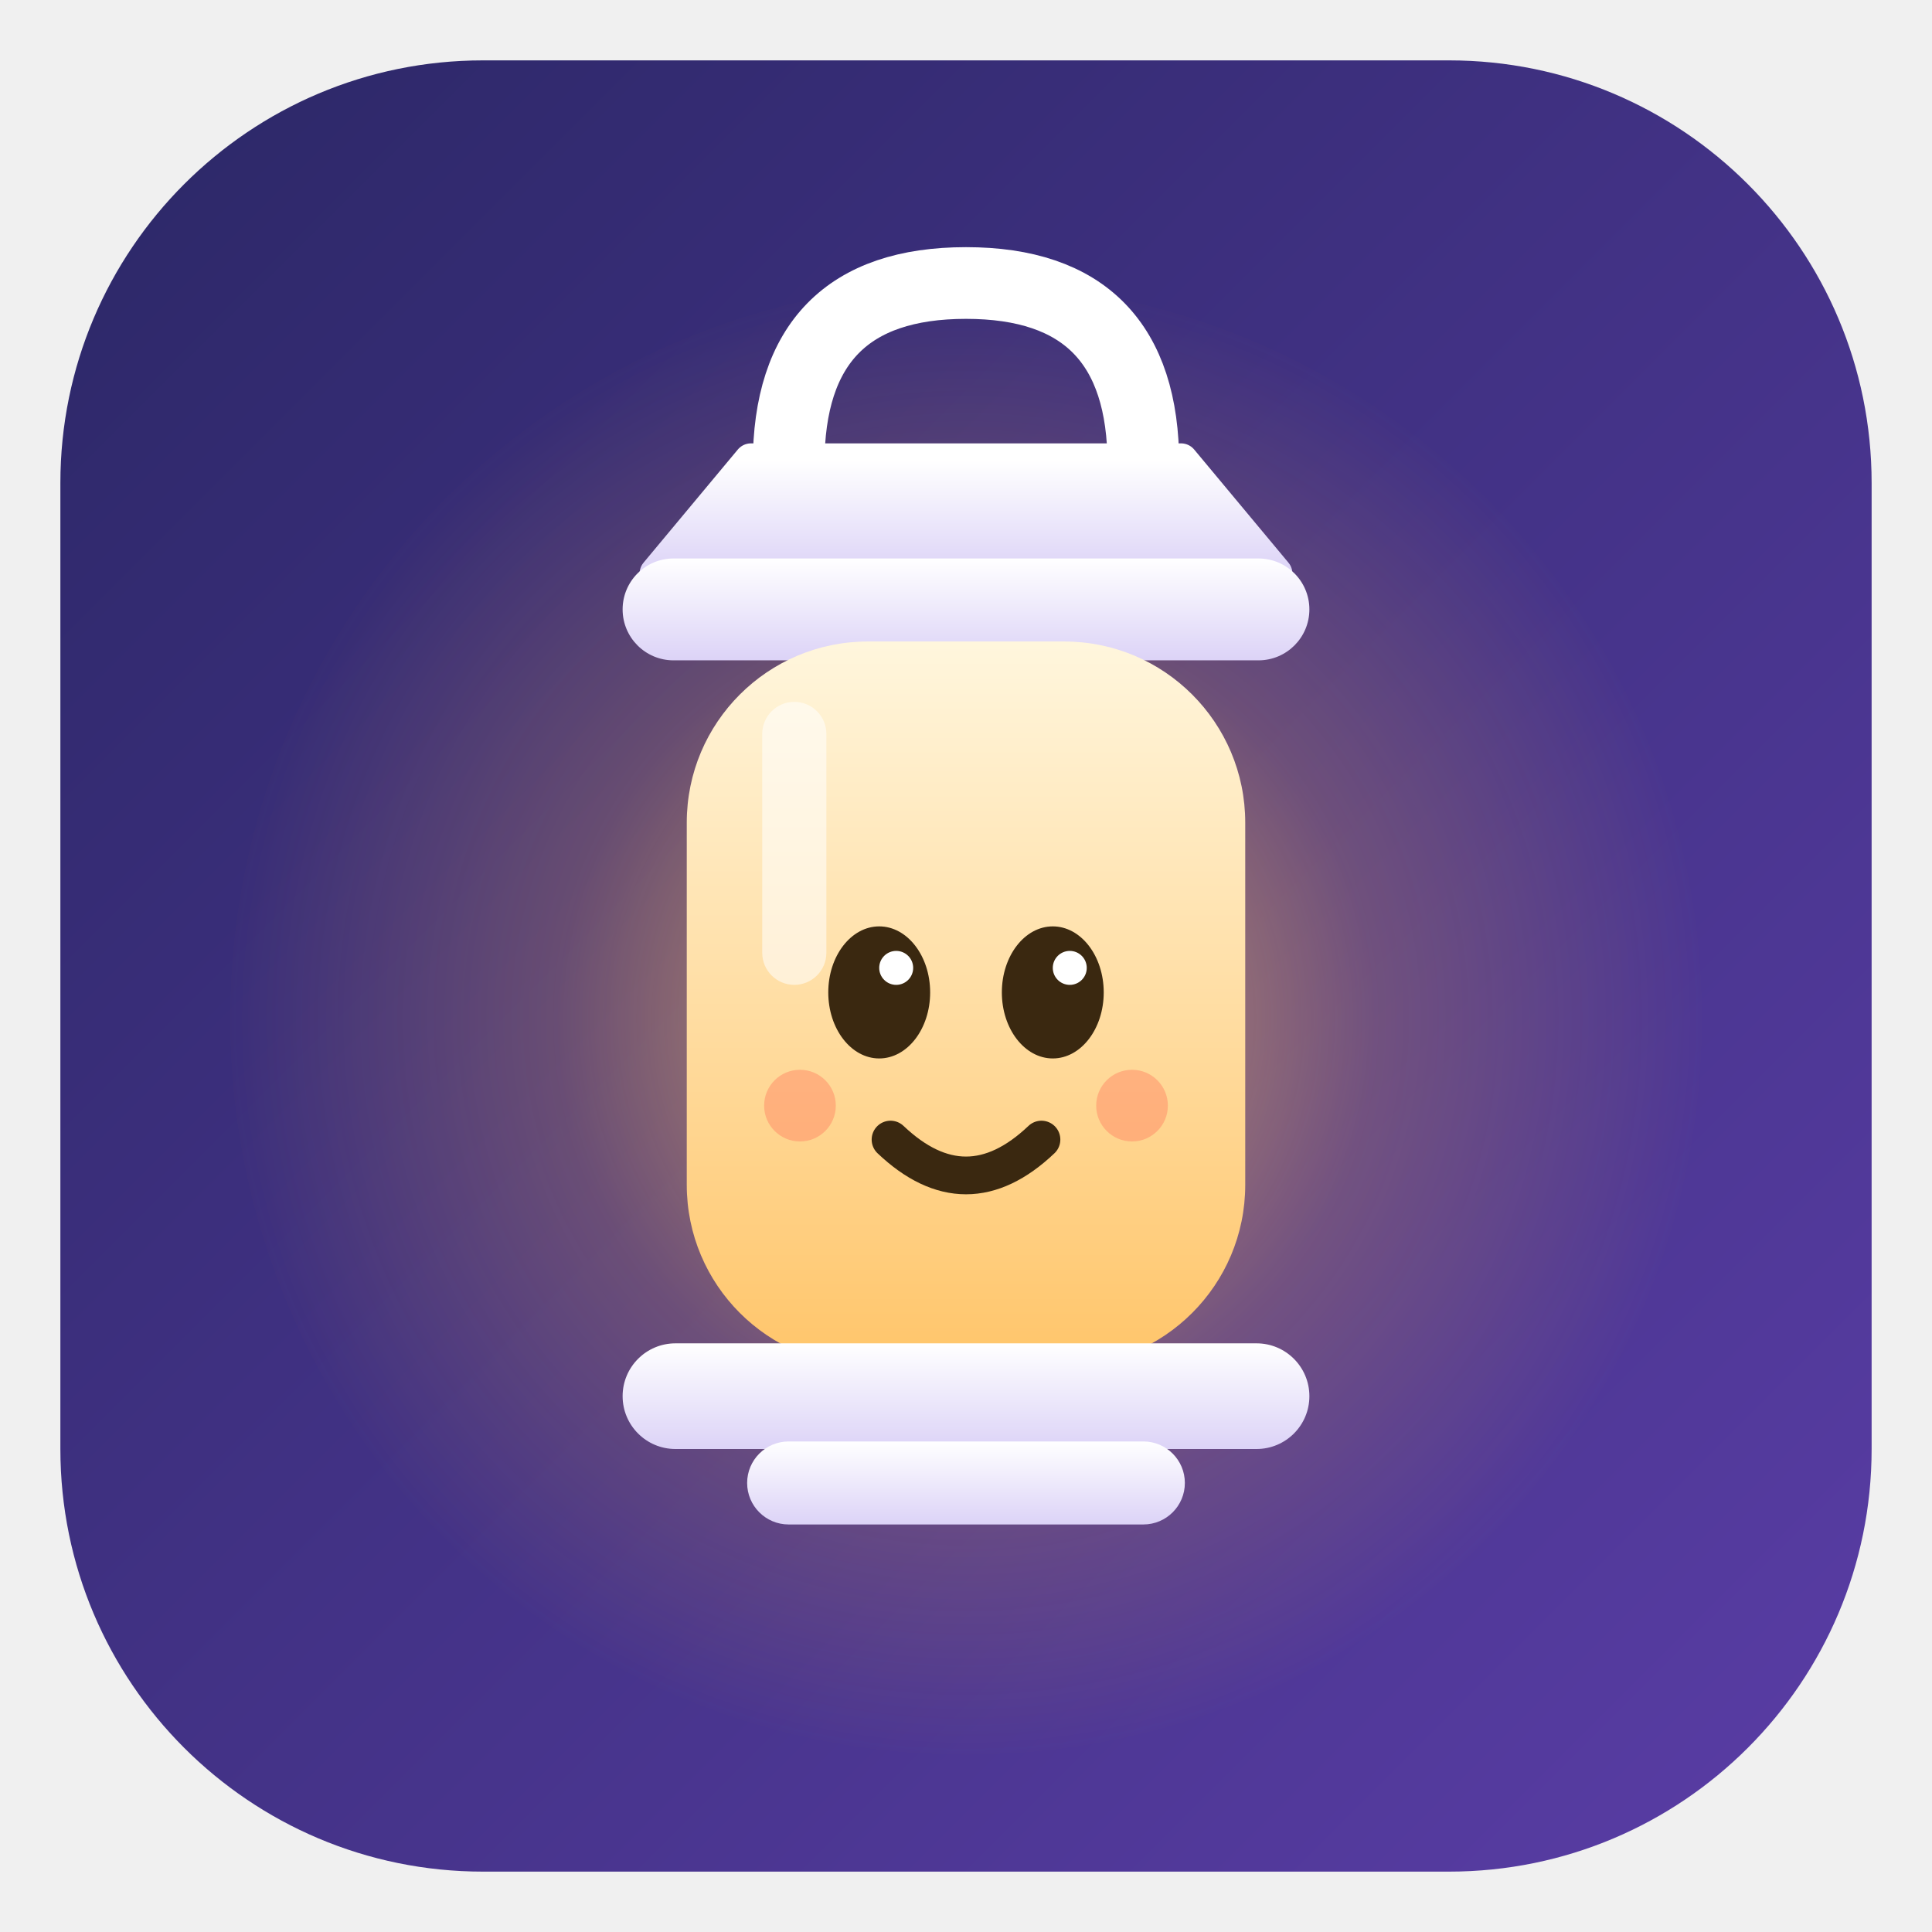
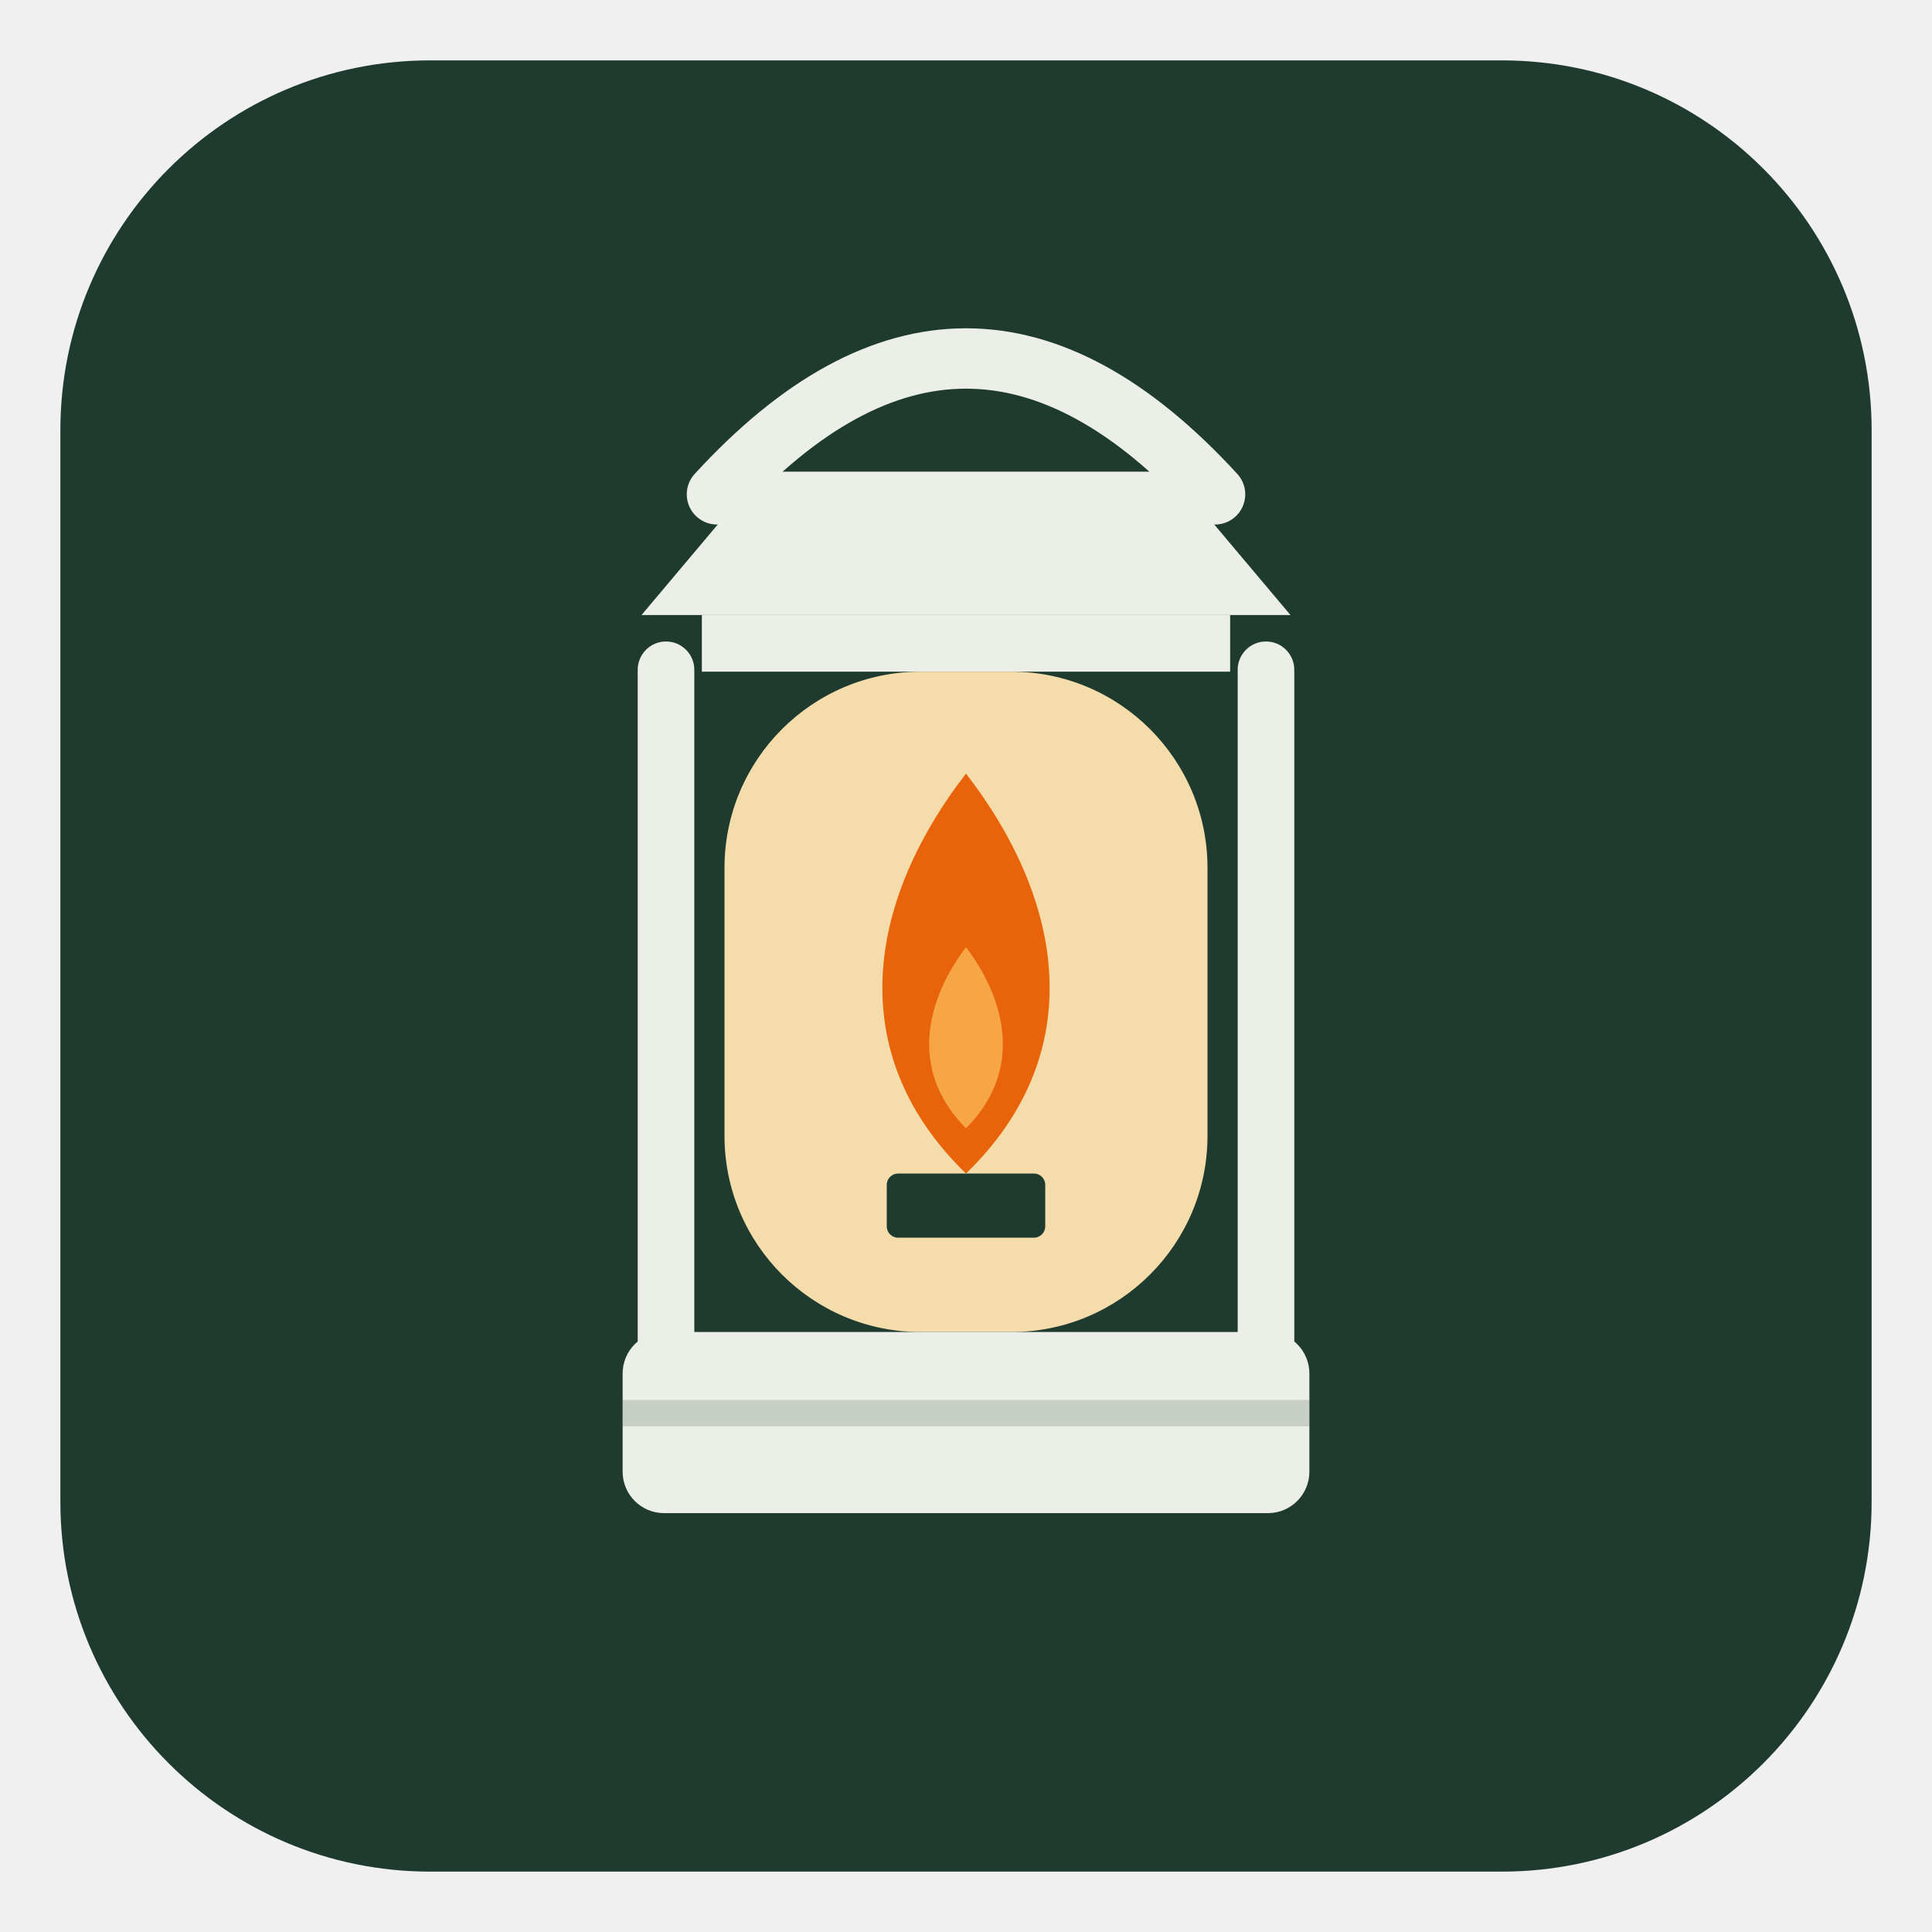
<svg xmlns="http://www.w3.org/2000/svg" viewBox="0 0 1024 1024">
-   <defs>
-     <linearGradient id="bg" x1="0" y1="0" x2="1" y2="1">
-       <stop offset="0" stop-color="#2B2766" />
-       <stop offset="1" stop-color="#5A3DA6" />
-     </linearGradient>
-     <radialGradient id="halo" cx="0.5" cy="0.5" r="0.5">
-       <stop offset="0" stop-color="#FFD27A" stop-opacity="0.75" />
-       <stop offset="0.55" stop-color="#FFB547" stop-opacity="0.22" />
-       <stop offset="1" stop-color="#FFB547" stop-opacity="0" />
-     </radialGradient>
-     <linearGradient id="glass" x1="0" y1="0" x2="0" y2="1">
-       <stop offset="0" stop-color="#FFF6DD" />
-       <stop offset="1" stop-color="#FFC56A" />
-     </linearGradient>
-     <linearGradient id="metal" x1="0" y1="0" x2="0" y2="1">
-       <stop offset="0" stop-color="#FFFFFF" />
-       <stop offset="1" stop-color="#DCD3F7" />
-     </linearGradient>
-   </defs>
-   <rect x="32" y="32" width="960" height="960" rx="224" fill="url(#bg)" />
-   <circle cx="512" cy="540" r="390" fill="url(#halo)" />
-   <path d="M418 246 Q418 150 512 150 Q606 150 606 246" fill="none" stroke="#FFFFFF" stroke-width="38" stroke-linecap="round" />
-   <path d="M398 244 H626 L676 304 H348 Z" fill="url(#metal)" stroke="url(#metal)" stroke-width="18" stroke-linejoin="round" />
-   <rect x="330" y="296" width="364" height="54" rx="27" fill="url(#metal)" />
-   <rect x="364" y="340" width="296" height="384" rx="96" fill="url(#glass)" />
-   <rect x="404" y="372" width="34" height="150" rx="17" fill="#FFFFFF" opacity="0.55" />
-   <rect x="330" y="712" width="364" height="56" rx="28" fill="url(#metal)" />
-   <rect x="396" y="764" width="232" height="44" rx="22" fill="url(#metal)" />
-   <ellipse cx="466" cy="526" rx="27" ry="35" fill="#3A2810" />
-   <ellipse cx="558" cy="526" rx="27" ry="35" fill="#3A2810" />
-   <circle cx="475" cy="513" r="9" fill="#FFFFFF" />
-   <circle cx="567" cy="513" r="9" fill="#FFFFFF" />
-   <path d="M472 604 Q512 642 552 604" fill="none" stroke="#3A2810" stroke-width="20" stroke-linecap="round" />
-   <circle cx="424" cy="586" r="19" fill="#FF8A65" opacity="0.5" />
-   <circle cx="600" cy="586" r="19" fill="#FF8A65" opacity="0.5" />
+   <rect x="32" y="32" width="960" height="960" rx="196" fill="#1F3B2F" />
+   <path d="M380 262 Q512 118 644 262" fill="none" stroke="#ECEFE8" stroke-width="32" stroke-linecap="round" />
+   <path d="M404 250 H620 L684 326 H340 Z" fill="#ECEFE8" />
+   <rect x="372" y="326" width="280" height="30" fill="#ECEFE8" />
+   <rect x="384" y="356" width="256" height="350" rx="104" fill="#F4DDAA" />
+   <rect x="338" y="340" width="30" height="392" rx="15" fill="#ECEFE8" />
+   <rect x="656" y="340" width="30" height="392" rx="15" fill="#ECEFE8" />
+   <path d="M512 410 C566 480 576 560 512 622 C448 560 458 480 512 410 Z" fill="#E8630A" />
+   <path d="M512 502 C536 534 540 570 512 598 C484 570 488 534 512 502 Z" fill="#F7A646" />
+   <rect x="470" y="622" width="84" height="34" rx="6" fill="#1F3B2F" />
+   <rect x="330" y="706" width="364" height="96" rx="22" fill="#ECEFE8" />
+   <rect x="330" y="742" width="364" height="14" fill="#1F3B2F" opacity="0.18" />
</svg>
